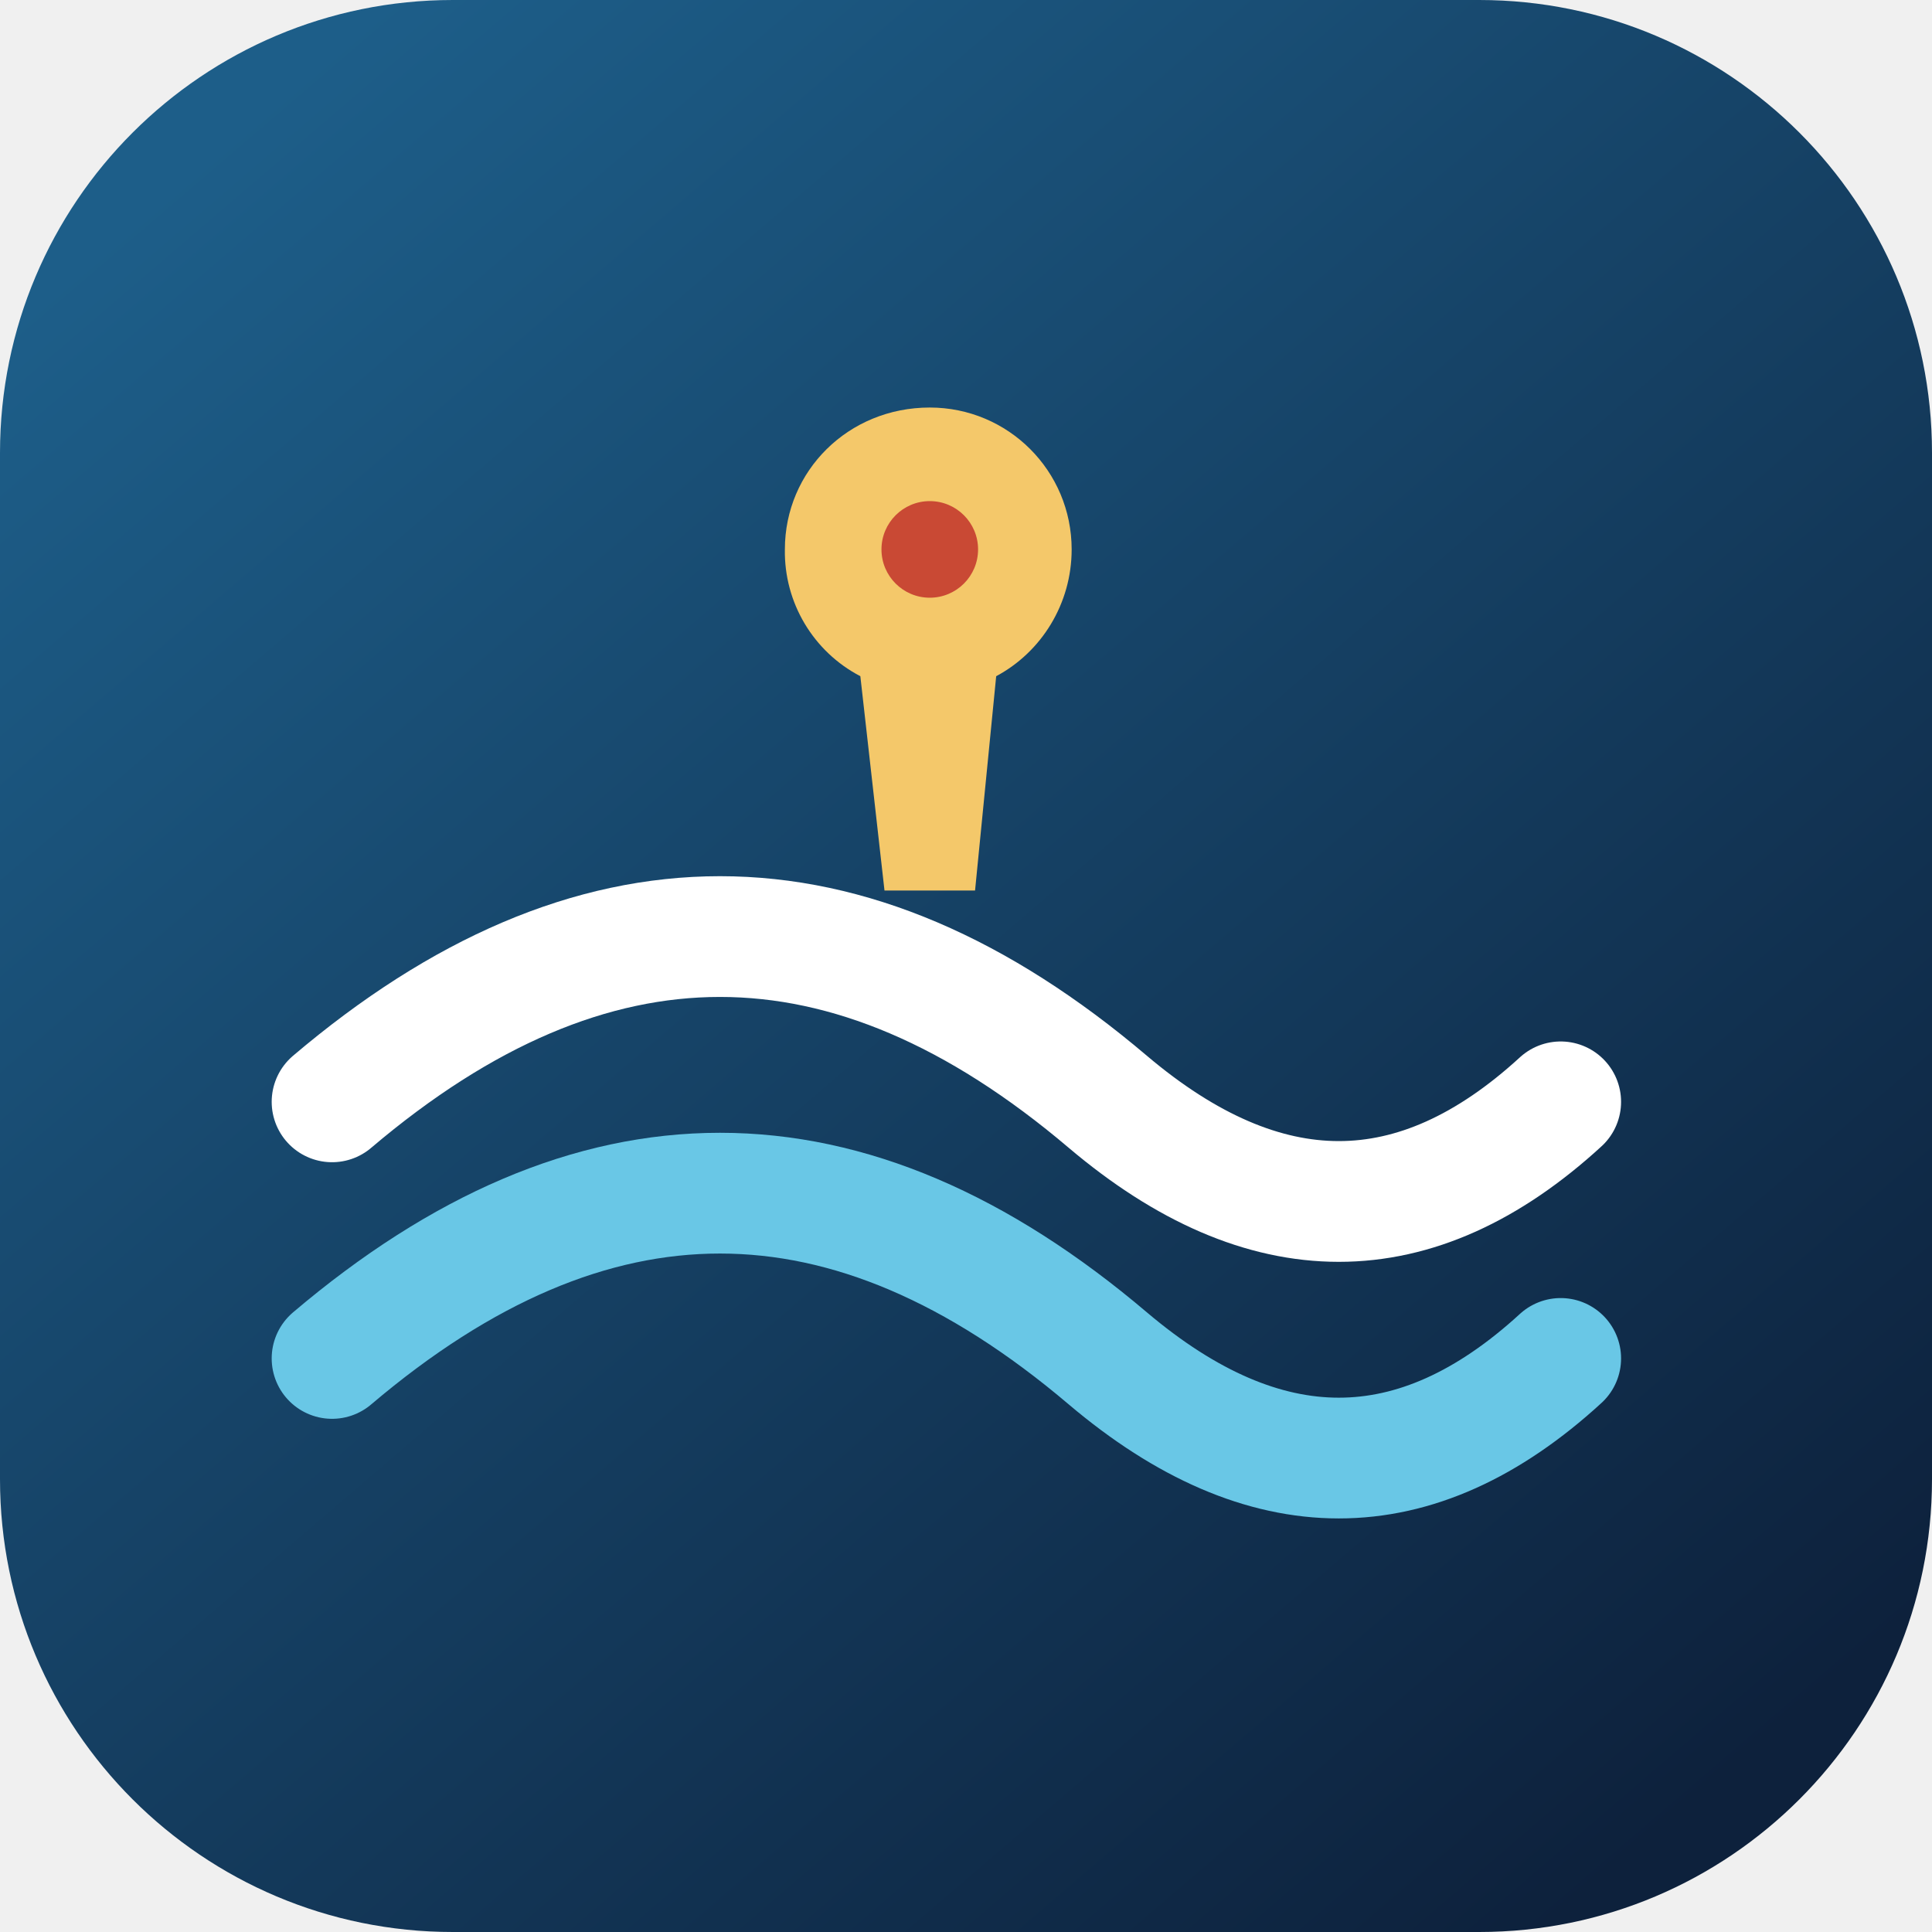
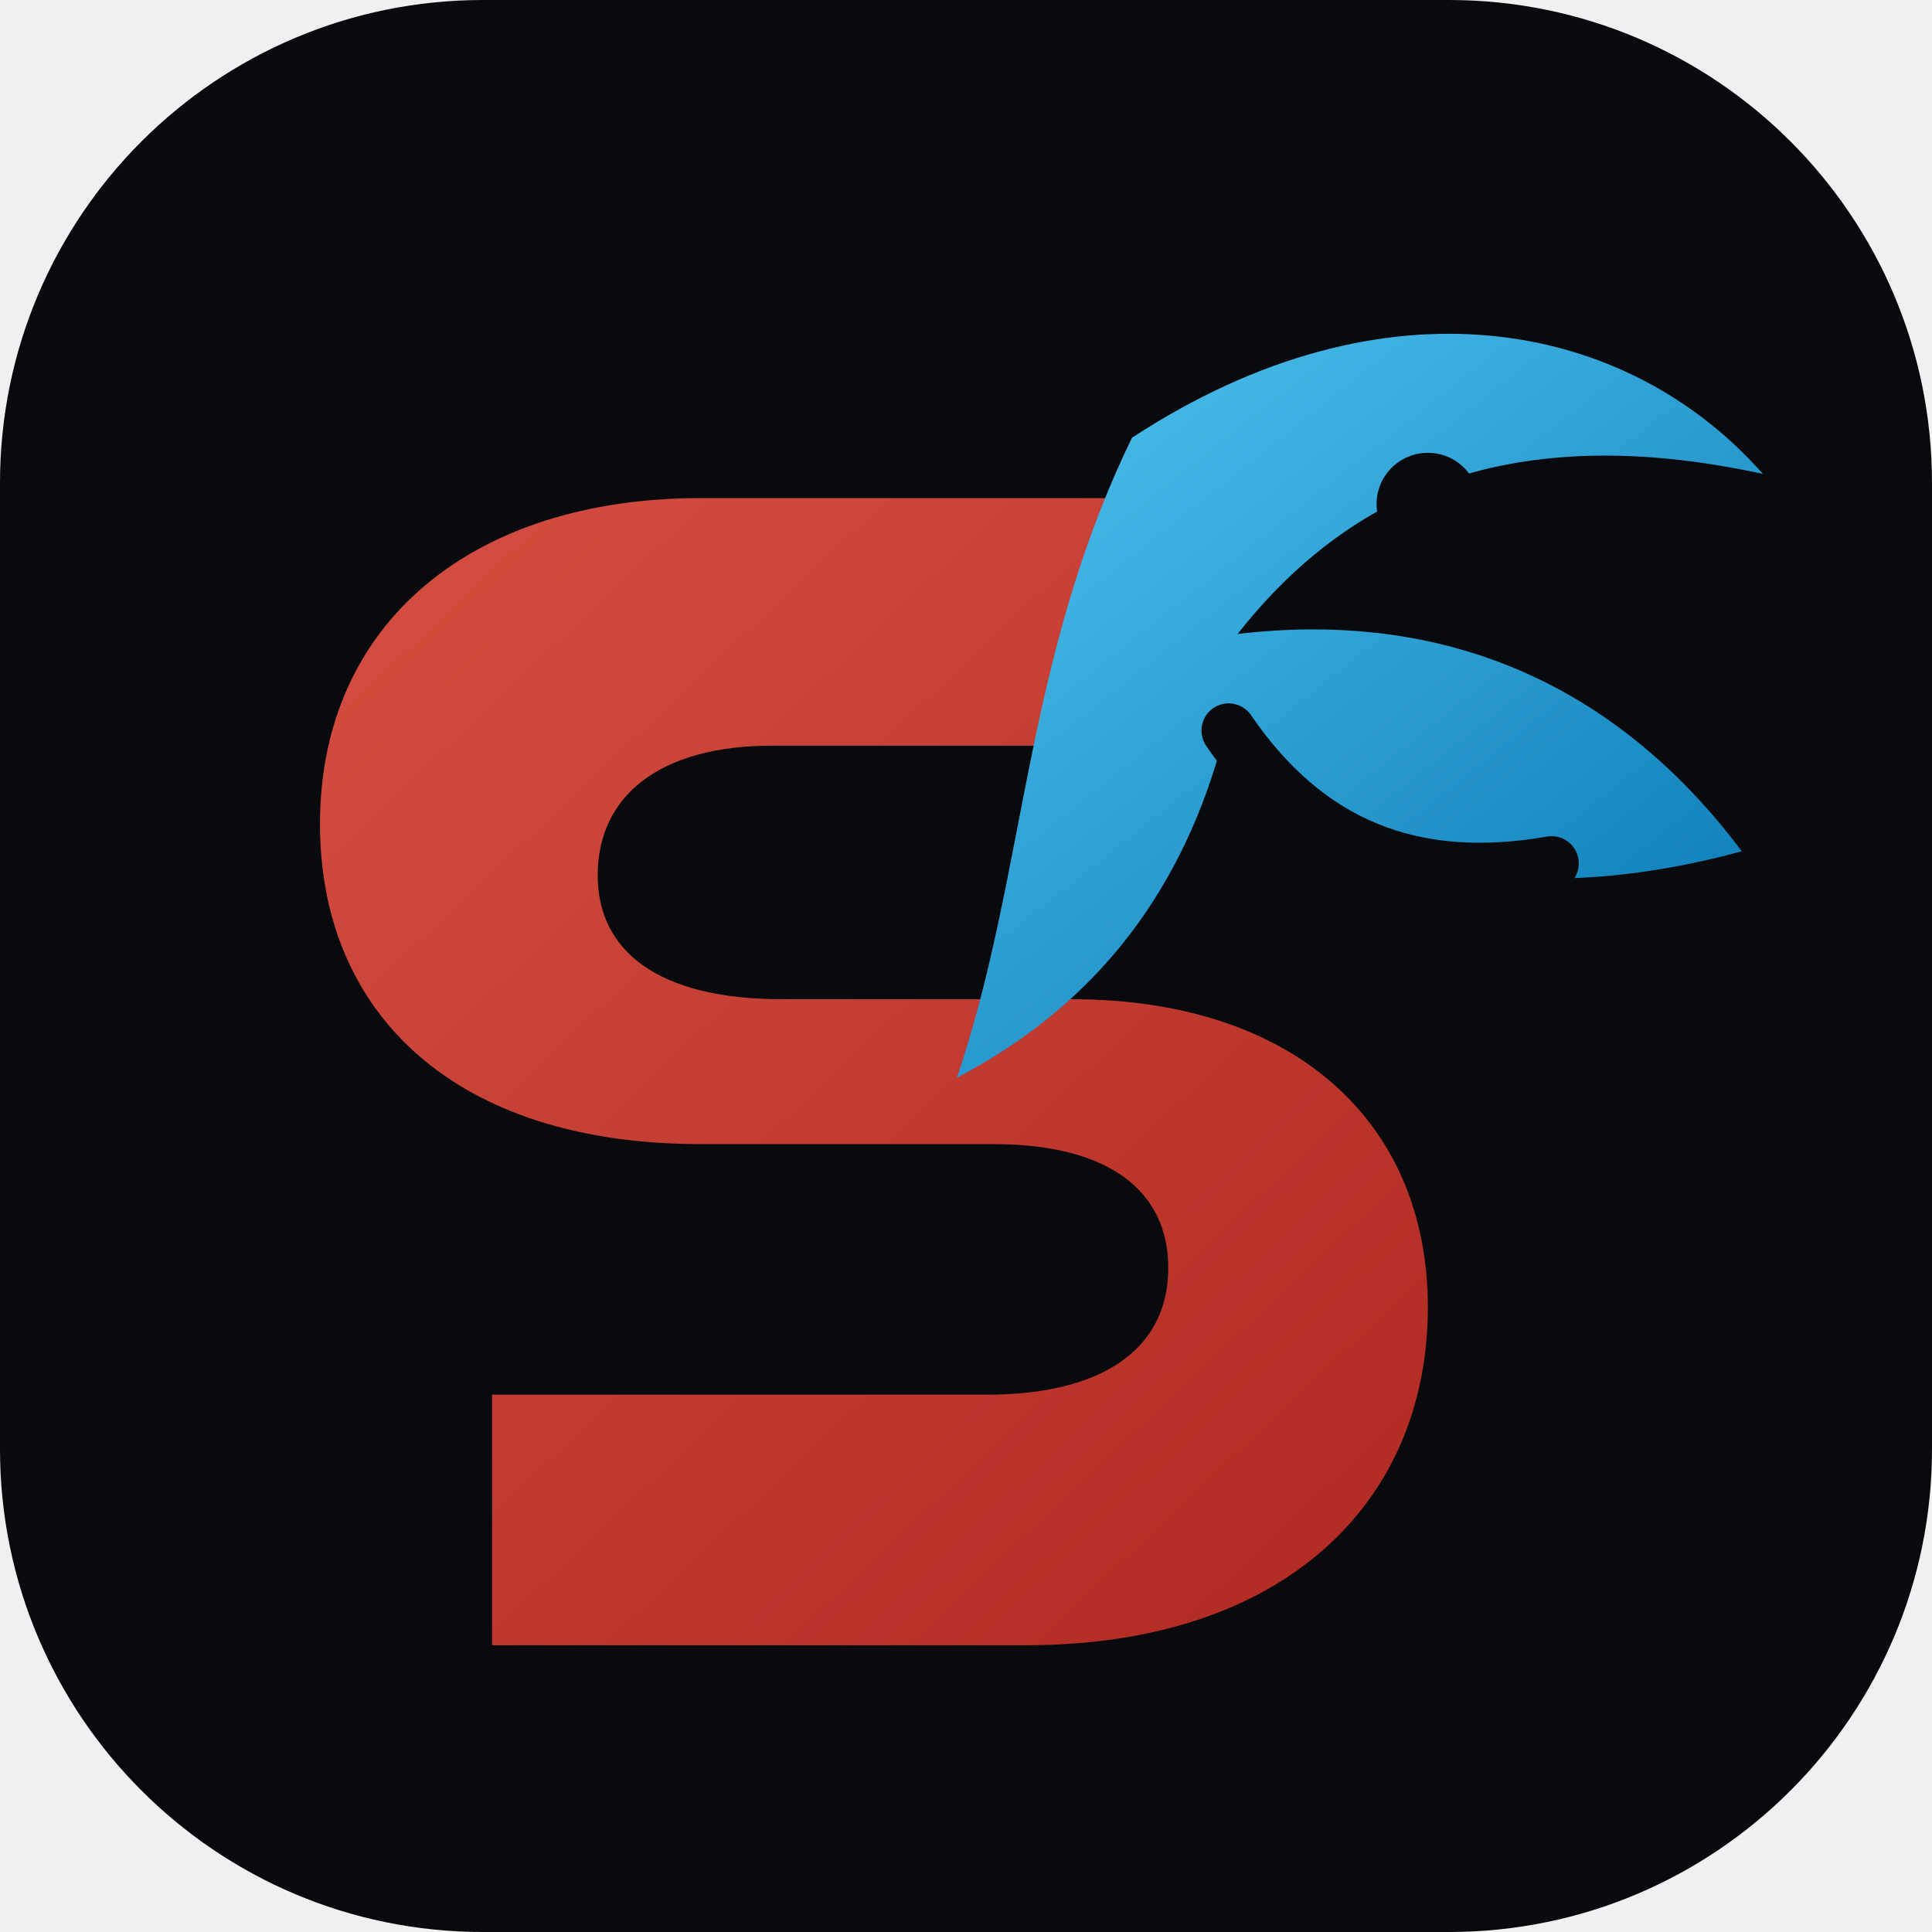
<svg xmlns="http://www.w3.org/2000/svg" viewBox="0 0 64 64">
  <defs>
-     <linearGradient id="sea" x1="8" y1="4" x2="56" y2="60" gradientUnits="userSpaceOnUse">
-       <stop stop-color="#1d5e89" />
-       <stop offset="1" stop-color="#0d213c" />
+     <linearGradient id="seaora-red" x1="7" y1="6" x2="57" y2="59" gradientUnits="userSpaceOnUse">
+       <stop stop-color="#dc5647" />
+       <stop offset="1" stop-color="#a9221b" />
+     </linearGradient>
+     <linearGradient id="seaora-blue" x1="35" y1="6" x2="58" y2="35" gradientUnits="userSpaceOnUse">
+       <stop stop-color="#55c8f4" />
+       <stop offset="1" stop-color="#0877b4" />
    </linearGradient>
  </defs>
-   <rect width="64" height="64" rx="15" fill="url(#sea)" />
-   <path d="M11 36.5c8.6-7.3 17.1-7.3 25.7 0 5.2 4.4 10.2 4.4 15 0" fill="none" stroke="#fff" stroke-linecap="round" stroke-width="4" />
-   <path d="M11 45c8.6-7.3 17.1-7.3 25.7 0 5.2 4.4 10.2 4.4 15 0" fill="none" stroke="#69c7e6" stroke-linecap="round" stroke-width="4" />
-   <path d="M30.8 13.5c2.6 0 4.7 2.1 4.7 4.7 0 1.8-1 3.4-2.5 4.2l-.7 7.1h-3l-.8-7.1a4.65 4.65 0 0 1-2.5-4.2c0-2.6 2.1-4.7 4.8-4.7Z" fill="#f4c86a" />
-   <circle cx="30.8" cy="18.2" r="1.6" fill="#c94934" />
+   <rect width="64" height="64" rx="16" fill="#080a0d" />
+   <path d="M18.2 16.5H40v8.2H25.6c-3.8 0-5.8 1.7-5.8 4.3 0 2.5 2 4.1 6.1 4.1h9.6c7.4 0 11.8 4.1 11.8 10.2 0 6.5-4.8 11.2-13.3 11.2H16.3v-8.3h16.4c3.8 0 6-1.5 6-4.2 0-2.5-1.9-4.1-5.8-4.1h-9.7c-8.1 0-12.6-4.3-12.6-10.6 0-6.7 5.1-10.8 12.6-10.8Z" fill="url(#seaora-red)" />
+   <path d="M37.5 14.5c8.4-5.5 16.4-3.9 20.9 1.2-7.8-1.7-13.4.2-17.4 5.3 6.8-.8 12.5 1.6 16.7 7.2-7 1.9-13 .8-17.3-3.3-1.4 4.9-4.3 8.5-8.7 10.8 2.3-6.8 2.2-13.8 5.8-21.2Z" fill="url(#seaora-blue)" />
+   <circle cx="47.3" cy="16.7" r="1.7" fill="#080a0d" />
+   <path d="M40.7 24.2c2.6 3.8 6.1 5.2 10.7 4.4" fill="none" stroke="#080a0d" stroke-linecap="round" stroke-width="1.8" />
</svg>
